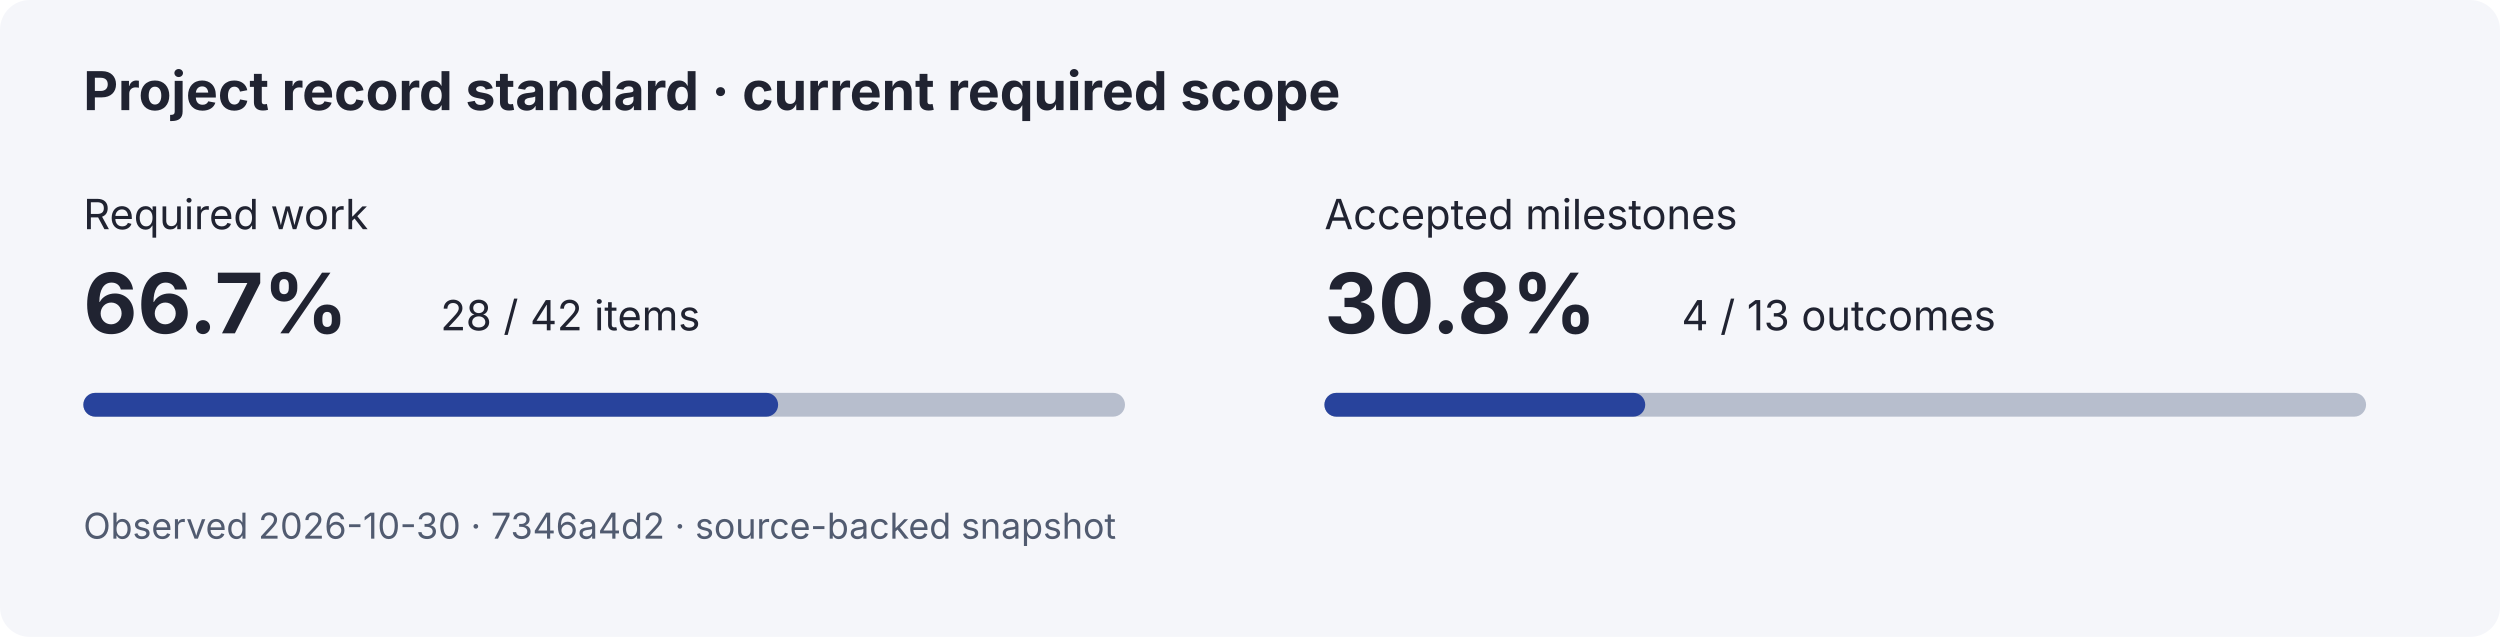
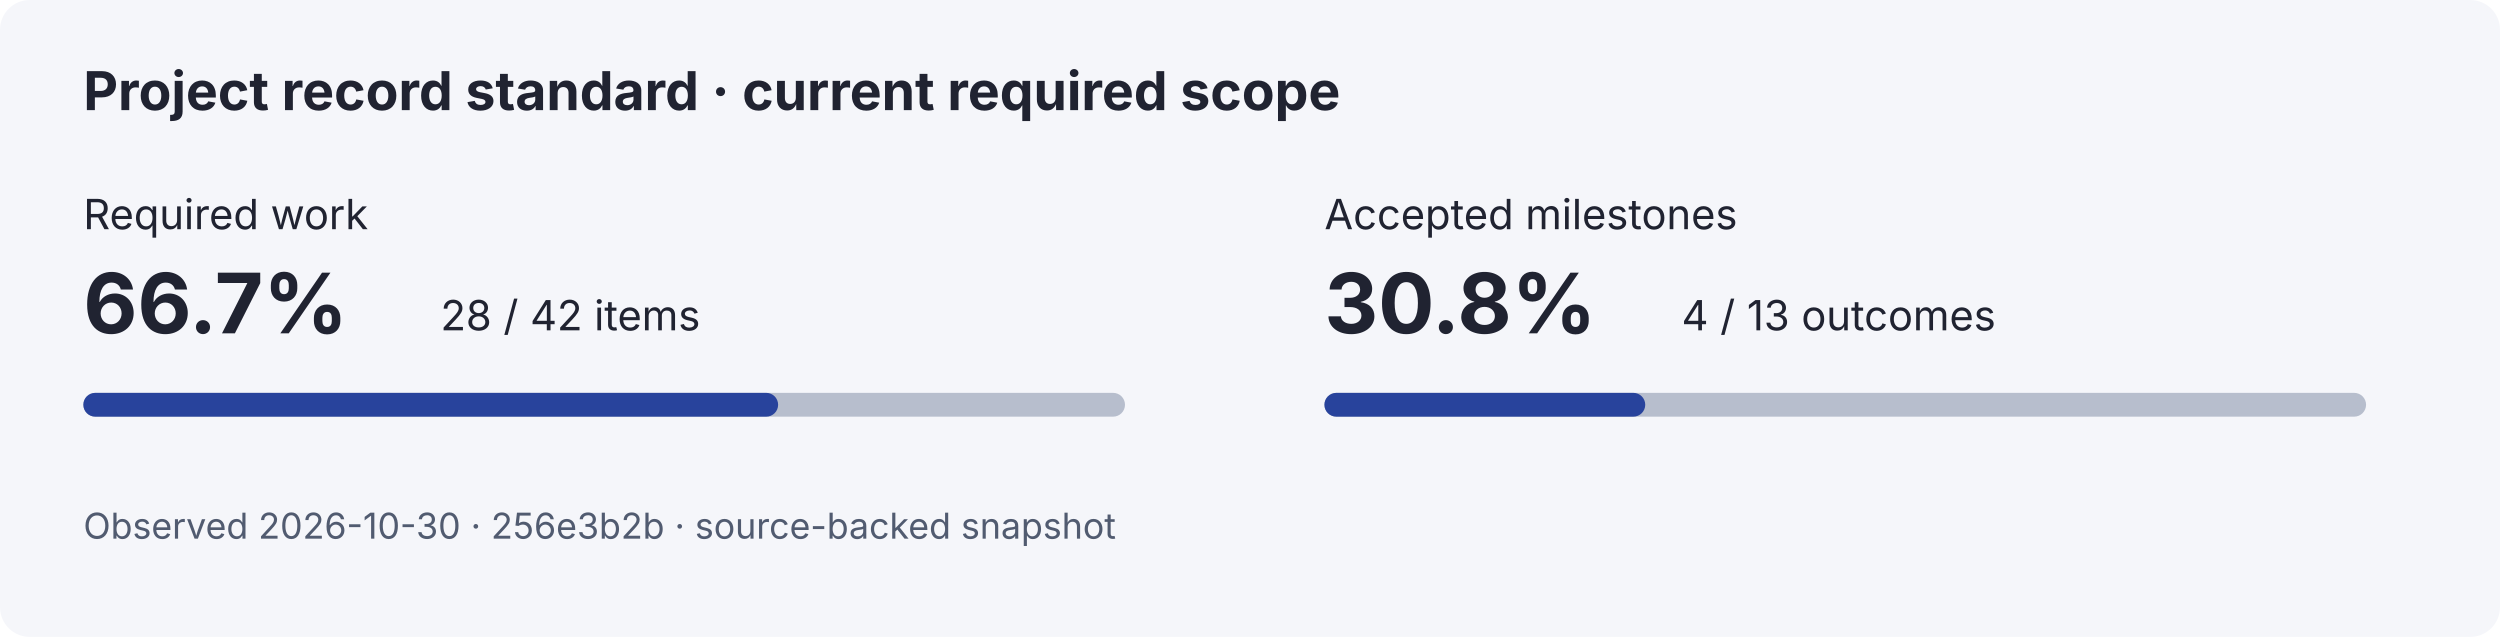
<svg xmlns="http://www.w3.org/2000/svg" role="img" aria-labelledby="title desc" viewBox="0 0 840 214">
  <rect width="840" height="214" rx="10" fill="#F5F6FA" />
  <g font-family="system-ui, -apple-system, sans-serif" fill="#202331">
    <text x="28" y="37" font-size="18" font-weight="700">Project record standard · current required scope</text>
    <text x="28" y="77" font-size="14">Required work</text>
    <text x="28" y="112" font-size="28" font-weight="700">66.7%</text>
    <text x="148" y="111" font-size="14">28 / 42 items</text>
    <rect x="28" y="132" width="350" height="8" rx="4" fill="#B7BECD" />
    <rect x="28" y="132" width="233.45" height="8" rx="4" fill="#28439C" />
    <text x="445" y="77" font-size="14">Accepted milestones</text>
    <text x="445" y="112" font-size="28" font-weight="700">30.8%</text>
    <text x="565" y="111" font-size="14">4 / 13 outcomes</text>
    <rect x="445" y="132" width="350" height="8" rx="4" fill="#B7BECD" />
    <rect x="445" y="132" width="107.80" height="8" rx="4" fill="#28439C" />
-     <text x="28" y="181" font-size="12" fill="#515B70">Observed 2026-10-30 · 7346a4d2 · source-backed snapshot</text>
+     <text x="28" y="181" font-size="12" fill="#515B70">Observed 2026-10-30 · 256e3b2b · source-backed snapshot</text>
  </g>
</svg>
